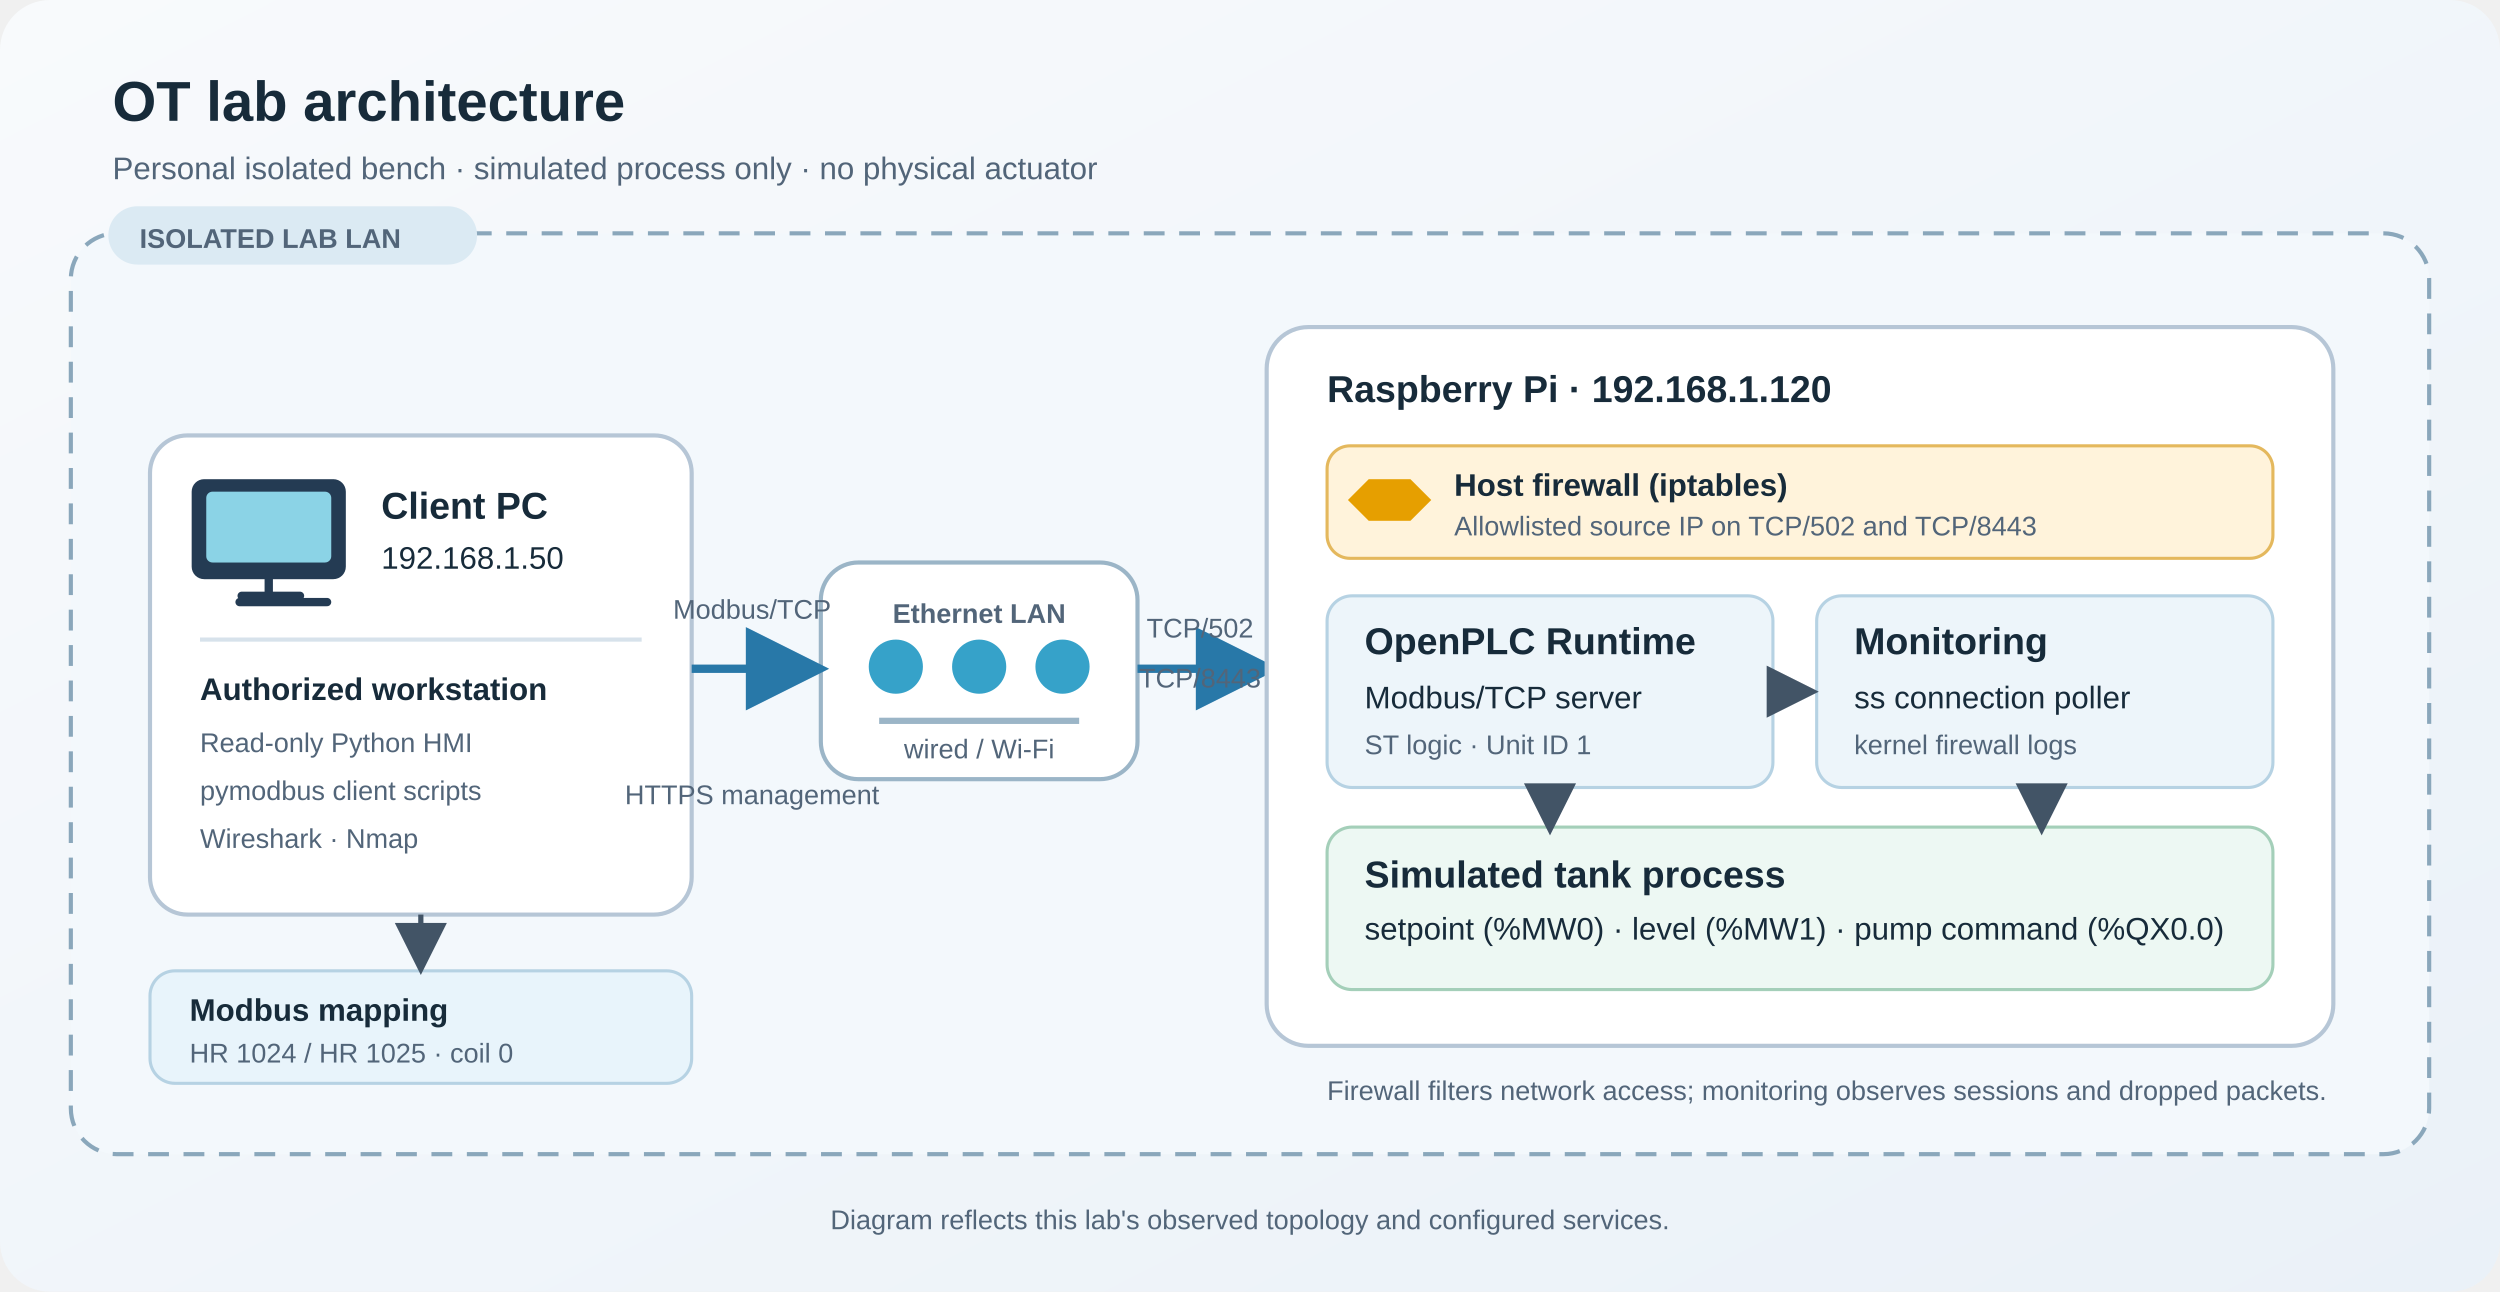
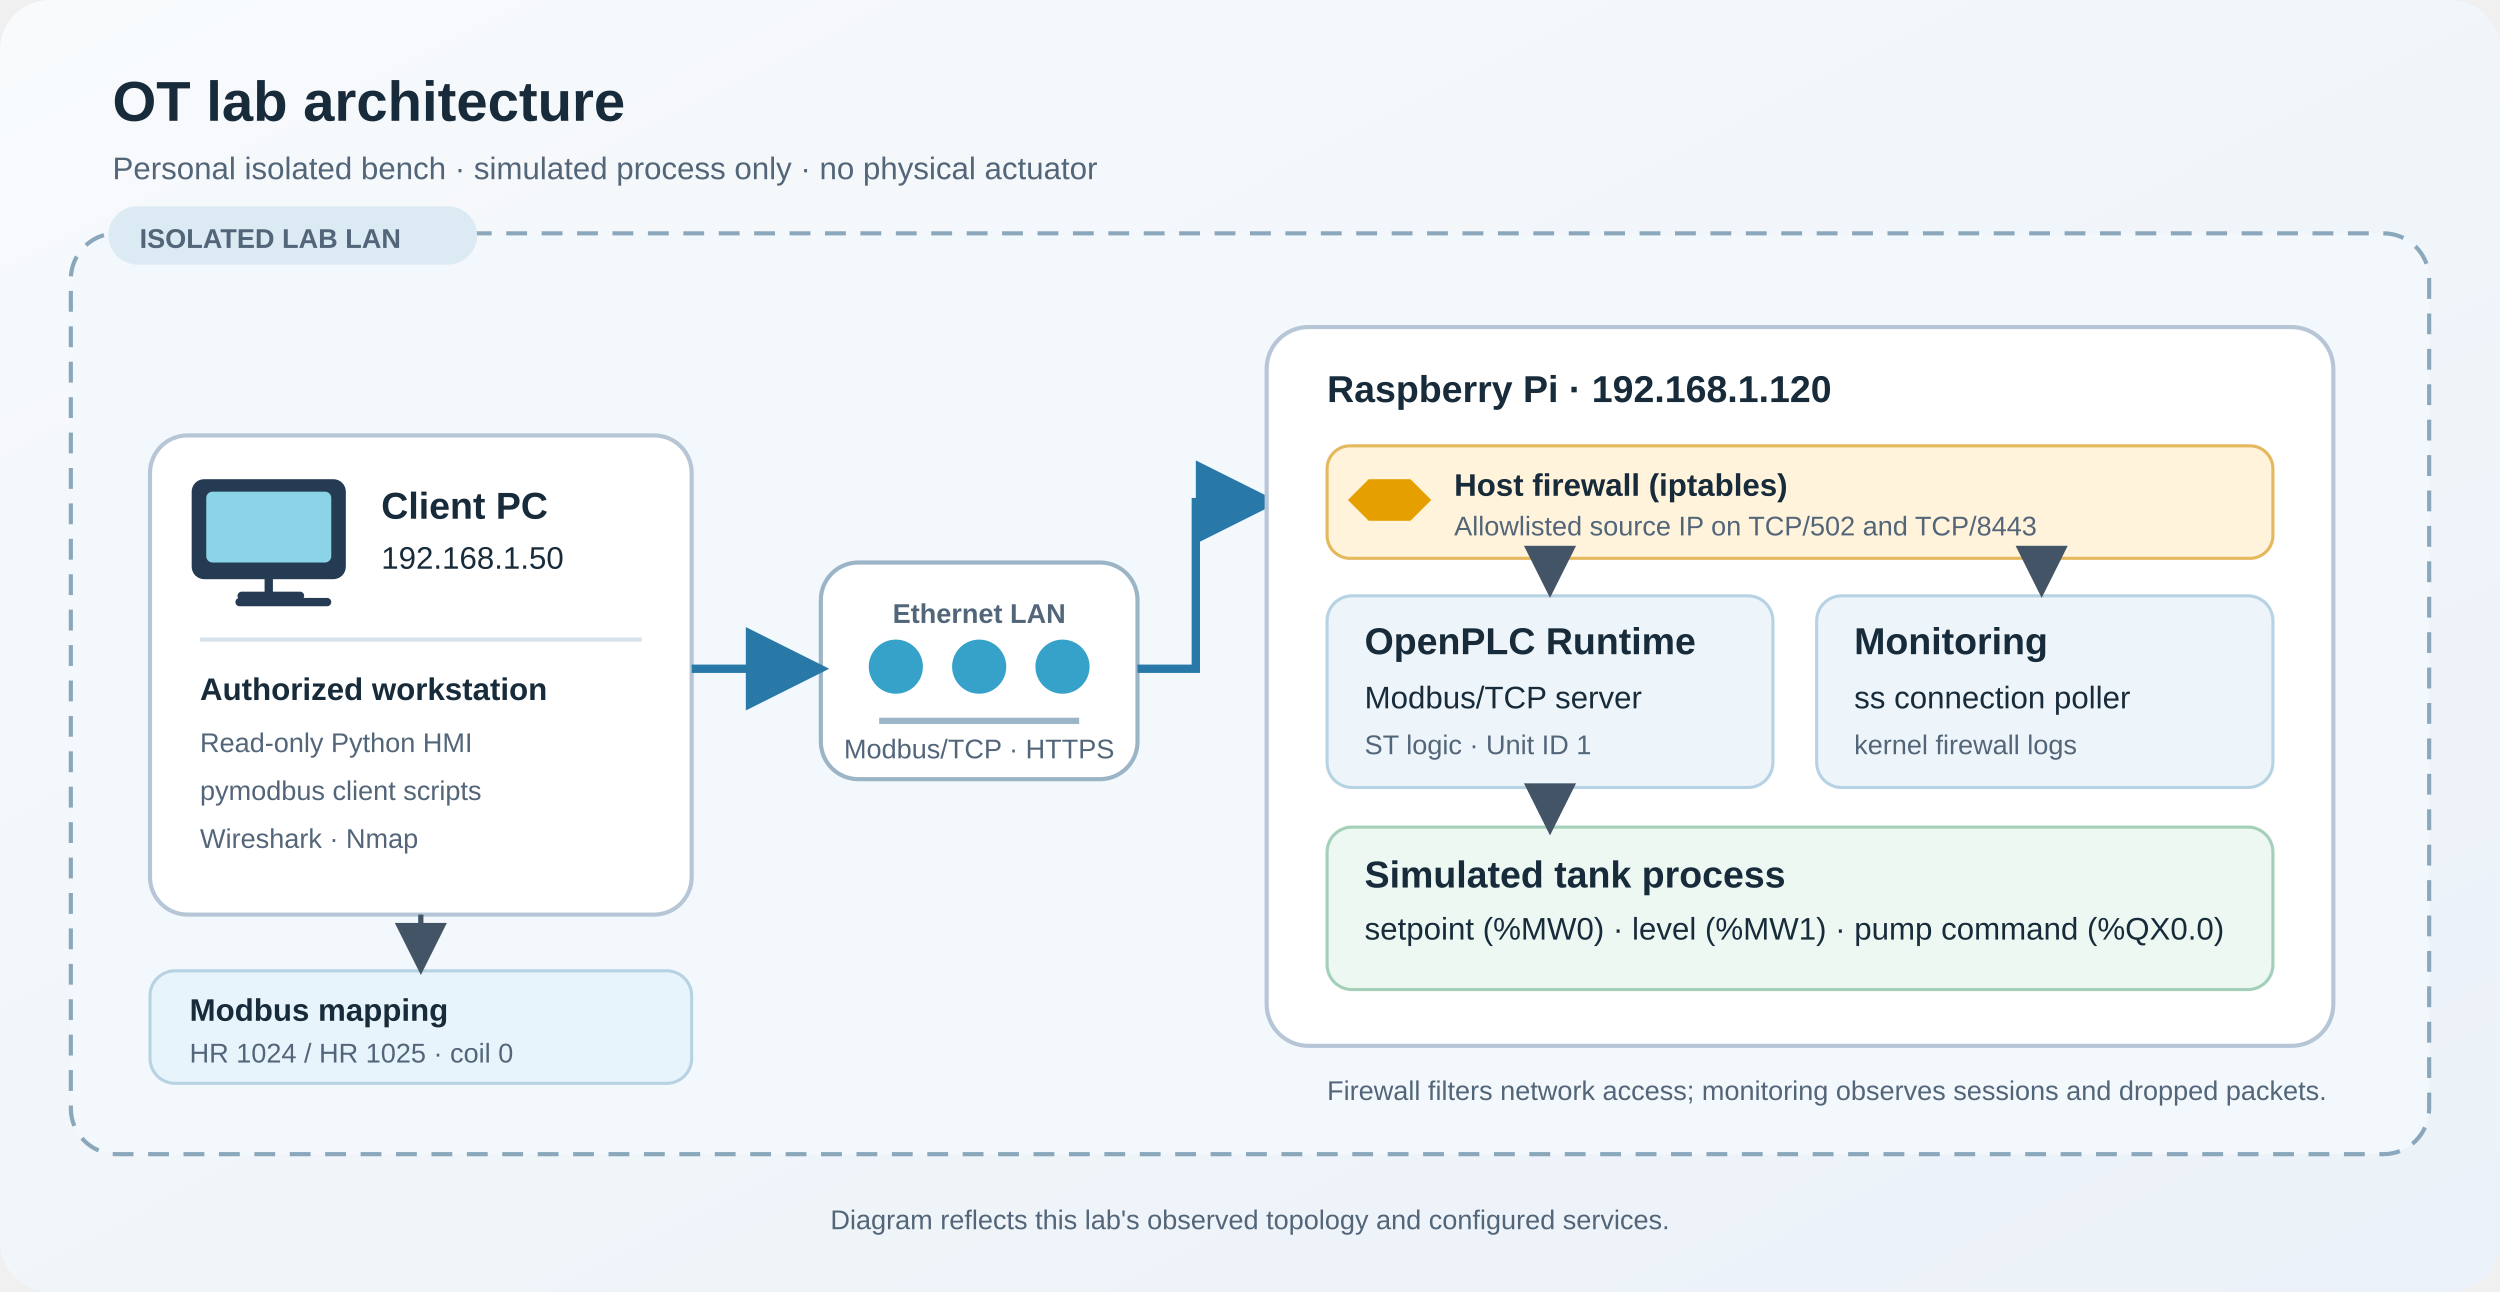
<svg xmlns="http://www.w3.org/2000/svg" viewBox="0 0 1200 620" role="img" aria-labelledby="title description">
  <defs>
    <linearGradient id="background" x1="0" y1="0" x2="1" y2="1">
      <stop offset="0" stop-color="#f8fafc" />
      <stop offset="1" stop-color="#eaf1f8" />
    </linearGradient>
    <linearGradient id="water" x1="0" y1="0" x2="0" y2="1">
      <stop offset="0" stop-color="#56b4e9" />
      <stop offset="1" stop-color="#168aad" />
    </linearGradient>
    <marker id="arrow" markerWidth="10" markerHeight="10" refX="8" refY="5" orient="auto">
      <path d="M0 0 10 5 0 10Z" fill="#2878a8" />
    </marker>
    <marker id="arrowDark" markerWidth="10" markerHeight="10" refX="8" refY="5" orient="auto">
      <path d="M0 0 10 5 0 10Z" fill="#425466" />
    </marker>
    <style>
      text { font-family: "Segoe UI", Arial, sans-serif; fill: #172b3a; }
      .title { font-size: 27px; font-weight: 700; }
      .subtitle { font-size: 15px; fill: #526579; }
      .heading { font-size: 18px; font-weight: 700; }
      .body { font-size: 15px; }
      .small { font-size: 13px; fill: #526579; }
      .panel { fill: #fff; stroke: #b6c6d6; stroke-width: 2; }
      .chip { fill: #edf5fa; stroke: #b6d2e3; stroke-width: 1.5; }
      .flow { fill: none; stroke: #2878a8; stroke-width: 4; marker-end: url(#arrow); }
      .local { fill: none; stroke: #425466; stroke-width: 2.5; stroke-dasharray: 8 6; marker-end: url(#arrowDark); }
    </style>
  </defs>
  <rect width="1200" height="620" rx="24" fill="url(#background)" />
  <text x="54" y="58" class="title">OT lab architecture</text>
  <text x="54" y="86" class="subtitle">Personal isolated bench · simulated process only · no physical actuator</text>
  <rect x="34" y="112" width="1132" height="442" rx="22" fill="#f3f8fc" stroke="#8aa7bb" stroke-width="2" stroke-dasharray="10 7" />
  <rect x="52" y="99" width="177" height="28" rx="14" fill="#dbeaf3" />
  <text x="67" y="119" class="small" font-weight="700">ISOLATED LAB LAN</text>
  <rect x="72" y="209" width="260" height="230" rx="18" class="panel" />
  <rect x="92" y="230" width="74" height="48" rx="6" fill="#243b53" />
  <rect x="99" y="236" width="60" height="34" rx="3" fill="#8bd3e6" />
  <path d="M116 286h28m-15-8v8m-14 3h42" stroke="#243b53" stroke-width="4" stroke-linecap="round" />
  <text x="183" y="249" class="heading">Client PC</text>
  <text x="183" y="273" class="body">192.168.1.50</text>
  <line x1="96" y1="307" x2="308" y2="307" stroke="#d7e2eb" stroke-width="2" />
  <text x="96" y="336" class="body" font-weight="700">Authorized workstation</text>
  <text x="96" y="361" class="small">Read-only Python HMI</text>
  <text x="96" y="384" class="small">pymodbus client scripts</text>
  <text x="96" y="407" class="small">Wireshark · Nmap</text>
  <rect x="394" y="270" width="152" height="104" rx="18" fill="#fff" stroke="#9bb5c7" stroke-width="2" />
  <circle cx="430" cy="320" r="13" fill="#36a2c9" />
  <circle cx="470" cy="320" r="13" fill="#36a2c9" />
  <circle cx="510" cy="320" r="13" fill="#36a2c9" />
  <path d="M422 346h96" stroke="#9bb5c7" stroke-width="3" />
  <text x="470" y="299" text-anchor="middle" class="small" font-weight="700">Ethernet LAN</text>
-   <text x="470" y="364" text-anchor="middle" class="small">wired / Wi-Fi</text>
+   <text x="470" y="364" text-anchor="middle" class="small">Modbus/TCP · HTTPS</text>
  <path d="M332 321H390" class="flow" />
-   <path d="M546 321H606" class="flow" />
-   <text x="361" y="297" text-anchor="middle" class="small">Modbus/TCP</text>
-   <text x="361" y="386" text-anchor="middle" class="small">HTTPS management</text>
-   <text x="576" y="306" text-anchor="middle" class="small">TCP/502</text>
-   <text x="576" y="330" text-anchor="middle" class="small">TCP/8443</text>
+   <path d="M546 321H574V241H606" class="flow" />
  <rect x="608" y="157" width="512" height="345" rx="20" class="panel" />
  <text x="637" y="193" class="heading">Raspberry Pi · 192.168.1.120</text>
  <rect x="637" y="214" width="454" height="54" rx="11" fill="#fff3db" stroke="#e4b85d" stroke-width="1.5" />
  <path d="M657 230h20l10 10-10 10h-20l-10-10Z" fill="#e69f00" />
  <text x="698" y="238" class="body" font-weight="700">Host firewall (iptables)</text>
  <text x="698" y="257" class="small">Allowlisted source IP on TCP/502 and TCP/8443</text>
  <rect x="637" y="286" width="214" height="92" rx="12" class="chip" />
  <text x="655" y="314" class="heading">OpenPLC Runtime</text>
  <text x="655" y="340" class="body">Modbus/TCP server</text>
  <text x="655" y="362" class="small">ST logic · Unit ID 1</text>
  <rect x="872" y="286" width="219" height="92" rx="12" class="chip" />
  <text x="890" y="314" class="heading">Monitoring</text>
  <text x="890" y="340" class="body">ss connection poller</text>
  <text x="890" y="362" class="small">kernel firewall logs</text>
-   <path d="M850 332h18" class="local" />
+   <path d="M744 268v14" class="local" />
+   <path d="M980 268v14" class="local" />
  <rect x="637" y="397" width="454" height="78" rx="12" fill="#edf8f3" stroke="#a4cfb9" stroke-width="1.5" />
  <text x="655" y="426" class="heading">Simulated tank process</text>
  <text x="655" y="451" class="body">setpoint (%MW0) · level (%MW1) · pump command (%QX0.0)</text>
  <path d="M744 378v18" class="local" />
-   <path d="M980 378v18" class="local" />
  <text x="637" y="528" class="small">Firewall filters network access; monitoring observes sessions and dropped packets.</text>
  <rect x="72" y="466" width="260" height="54" rx="12" fill="#e8f4fb" stroke="#b6d2e3" stroke-width="1.5" />
  <text x="91" y="490" class="body" font-weight="700">Modbus mapping</text>
  <text x="91" y="510" class="small">HR 1024 / HR 1025 · coil 0</text>
  <path d="M202 439v24" class="local" />
  <text x="600" y="590" text-anchor="middle" class="small">Diagram reflects this lab's observed topology and configured services.</text>
</svg>
